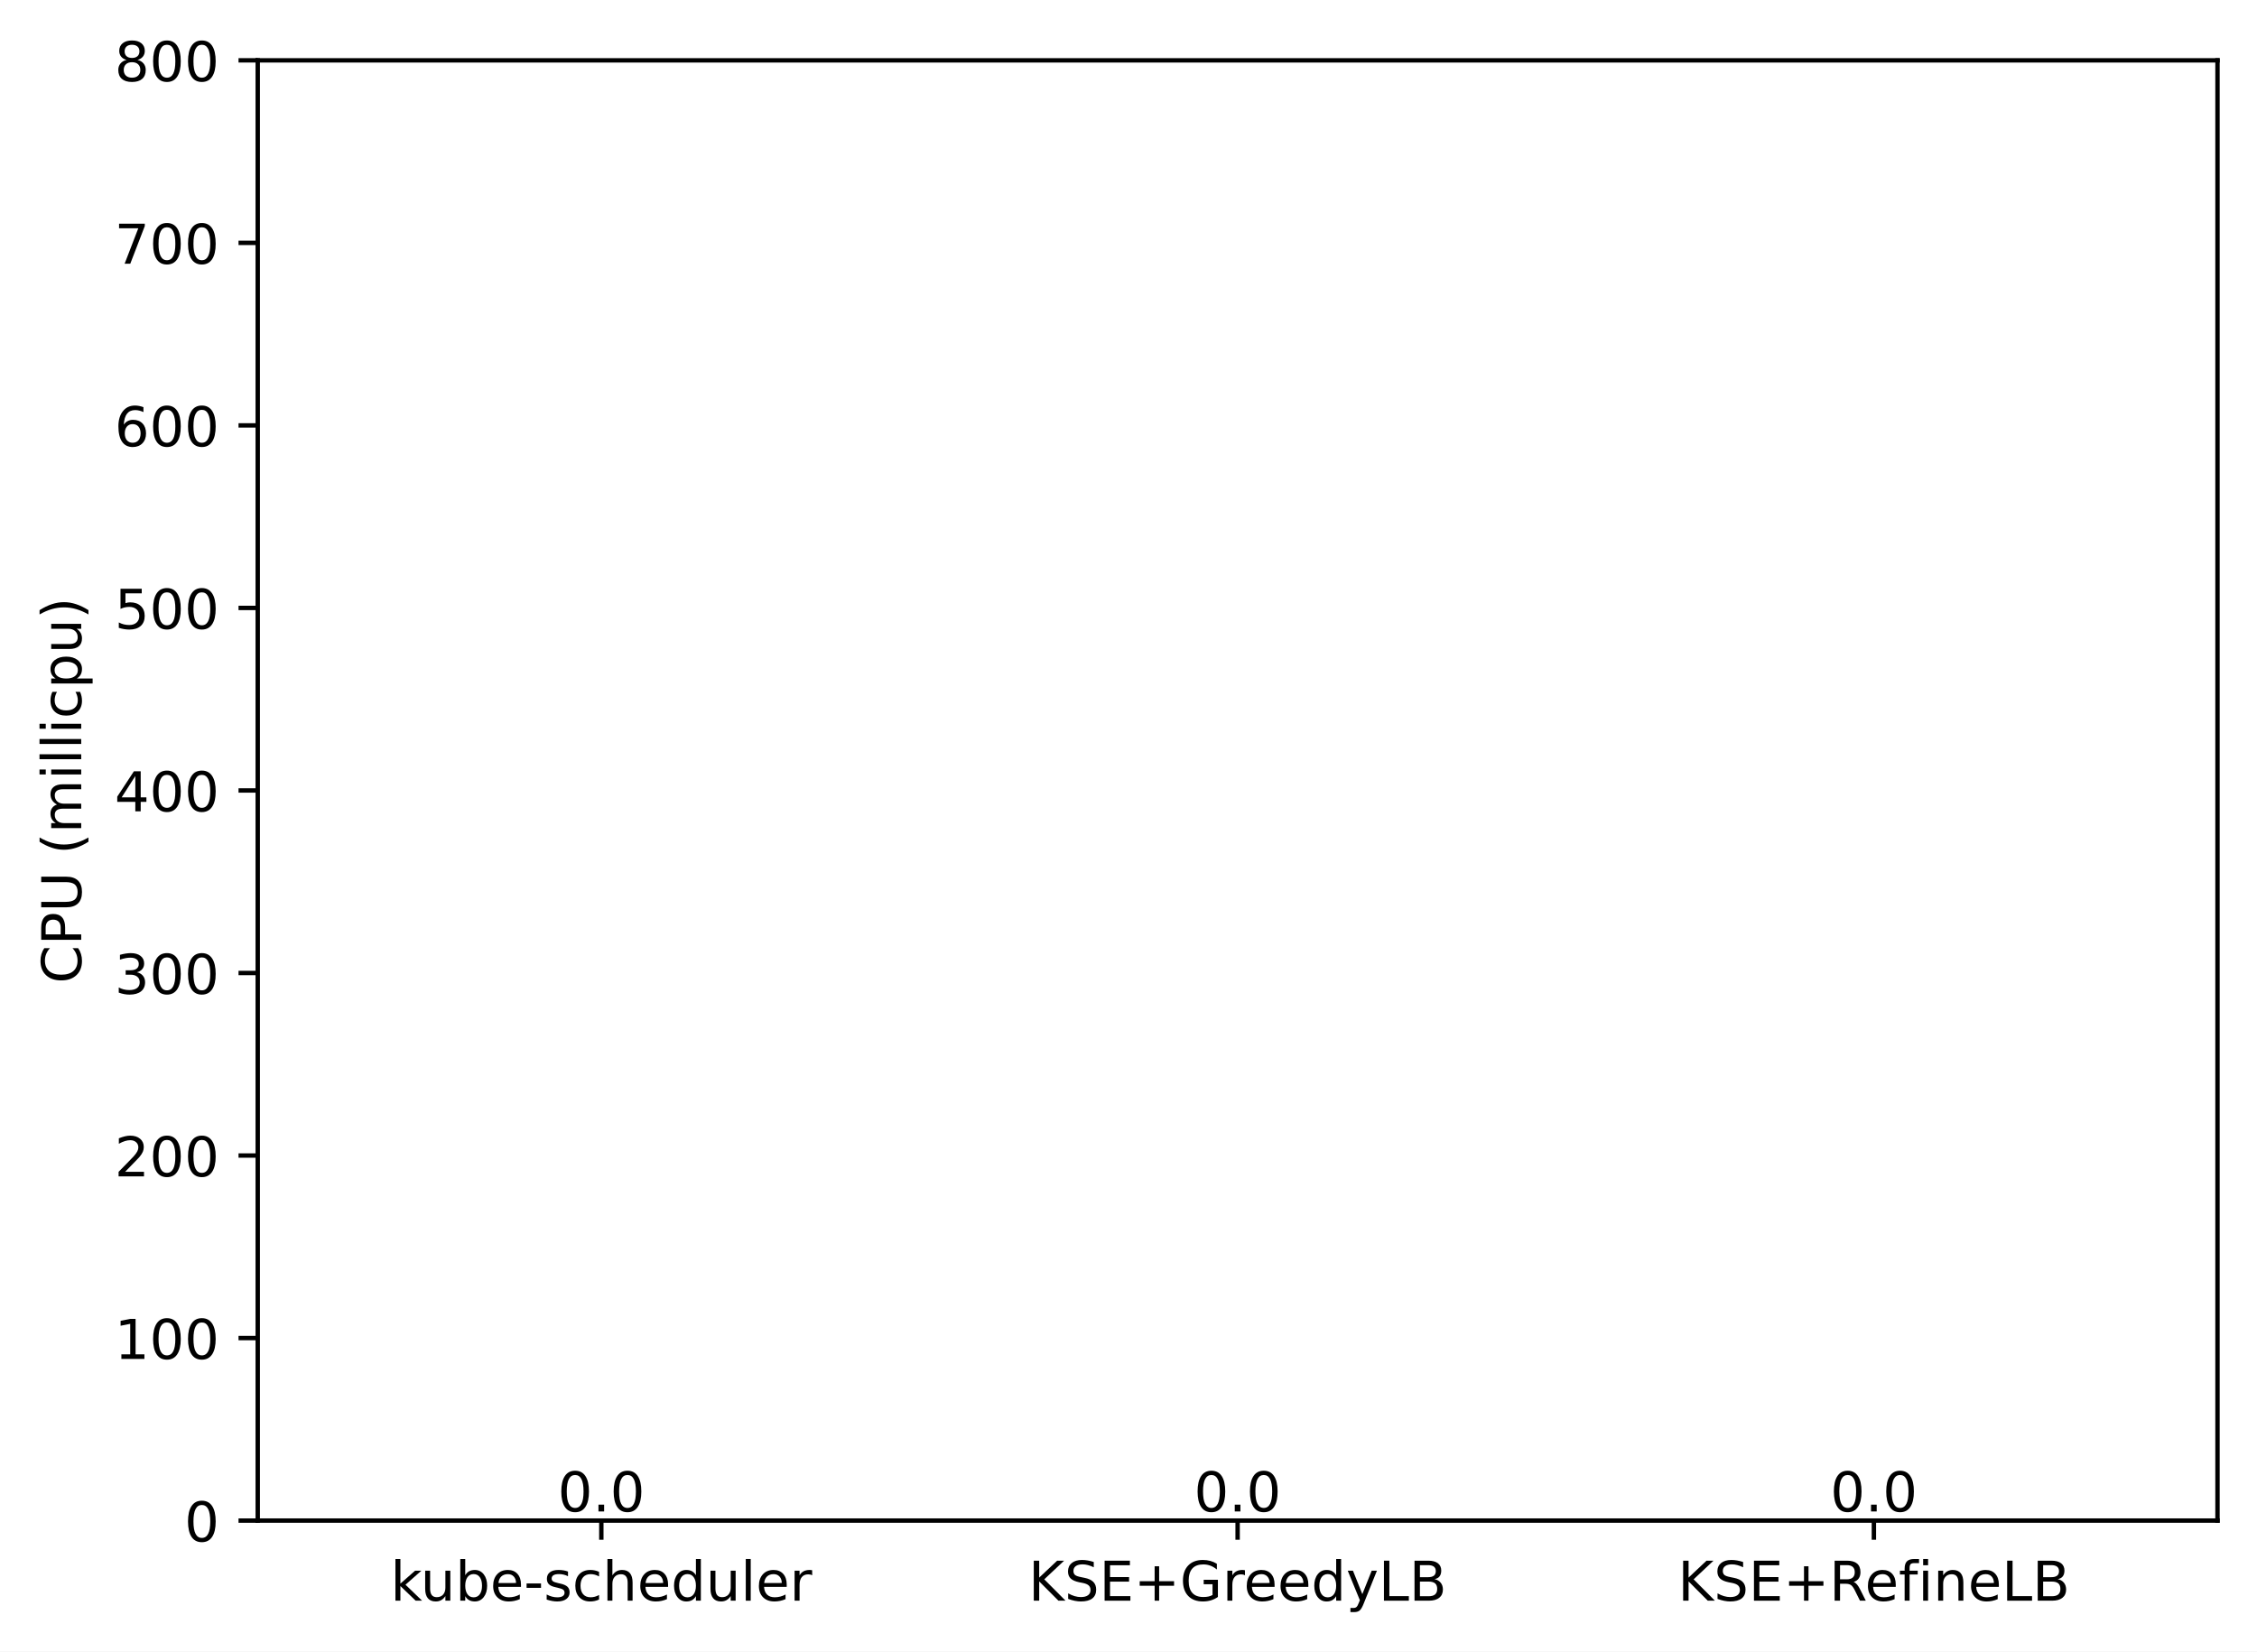
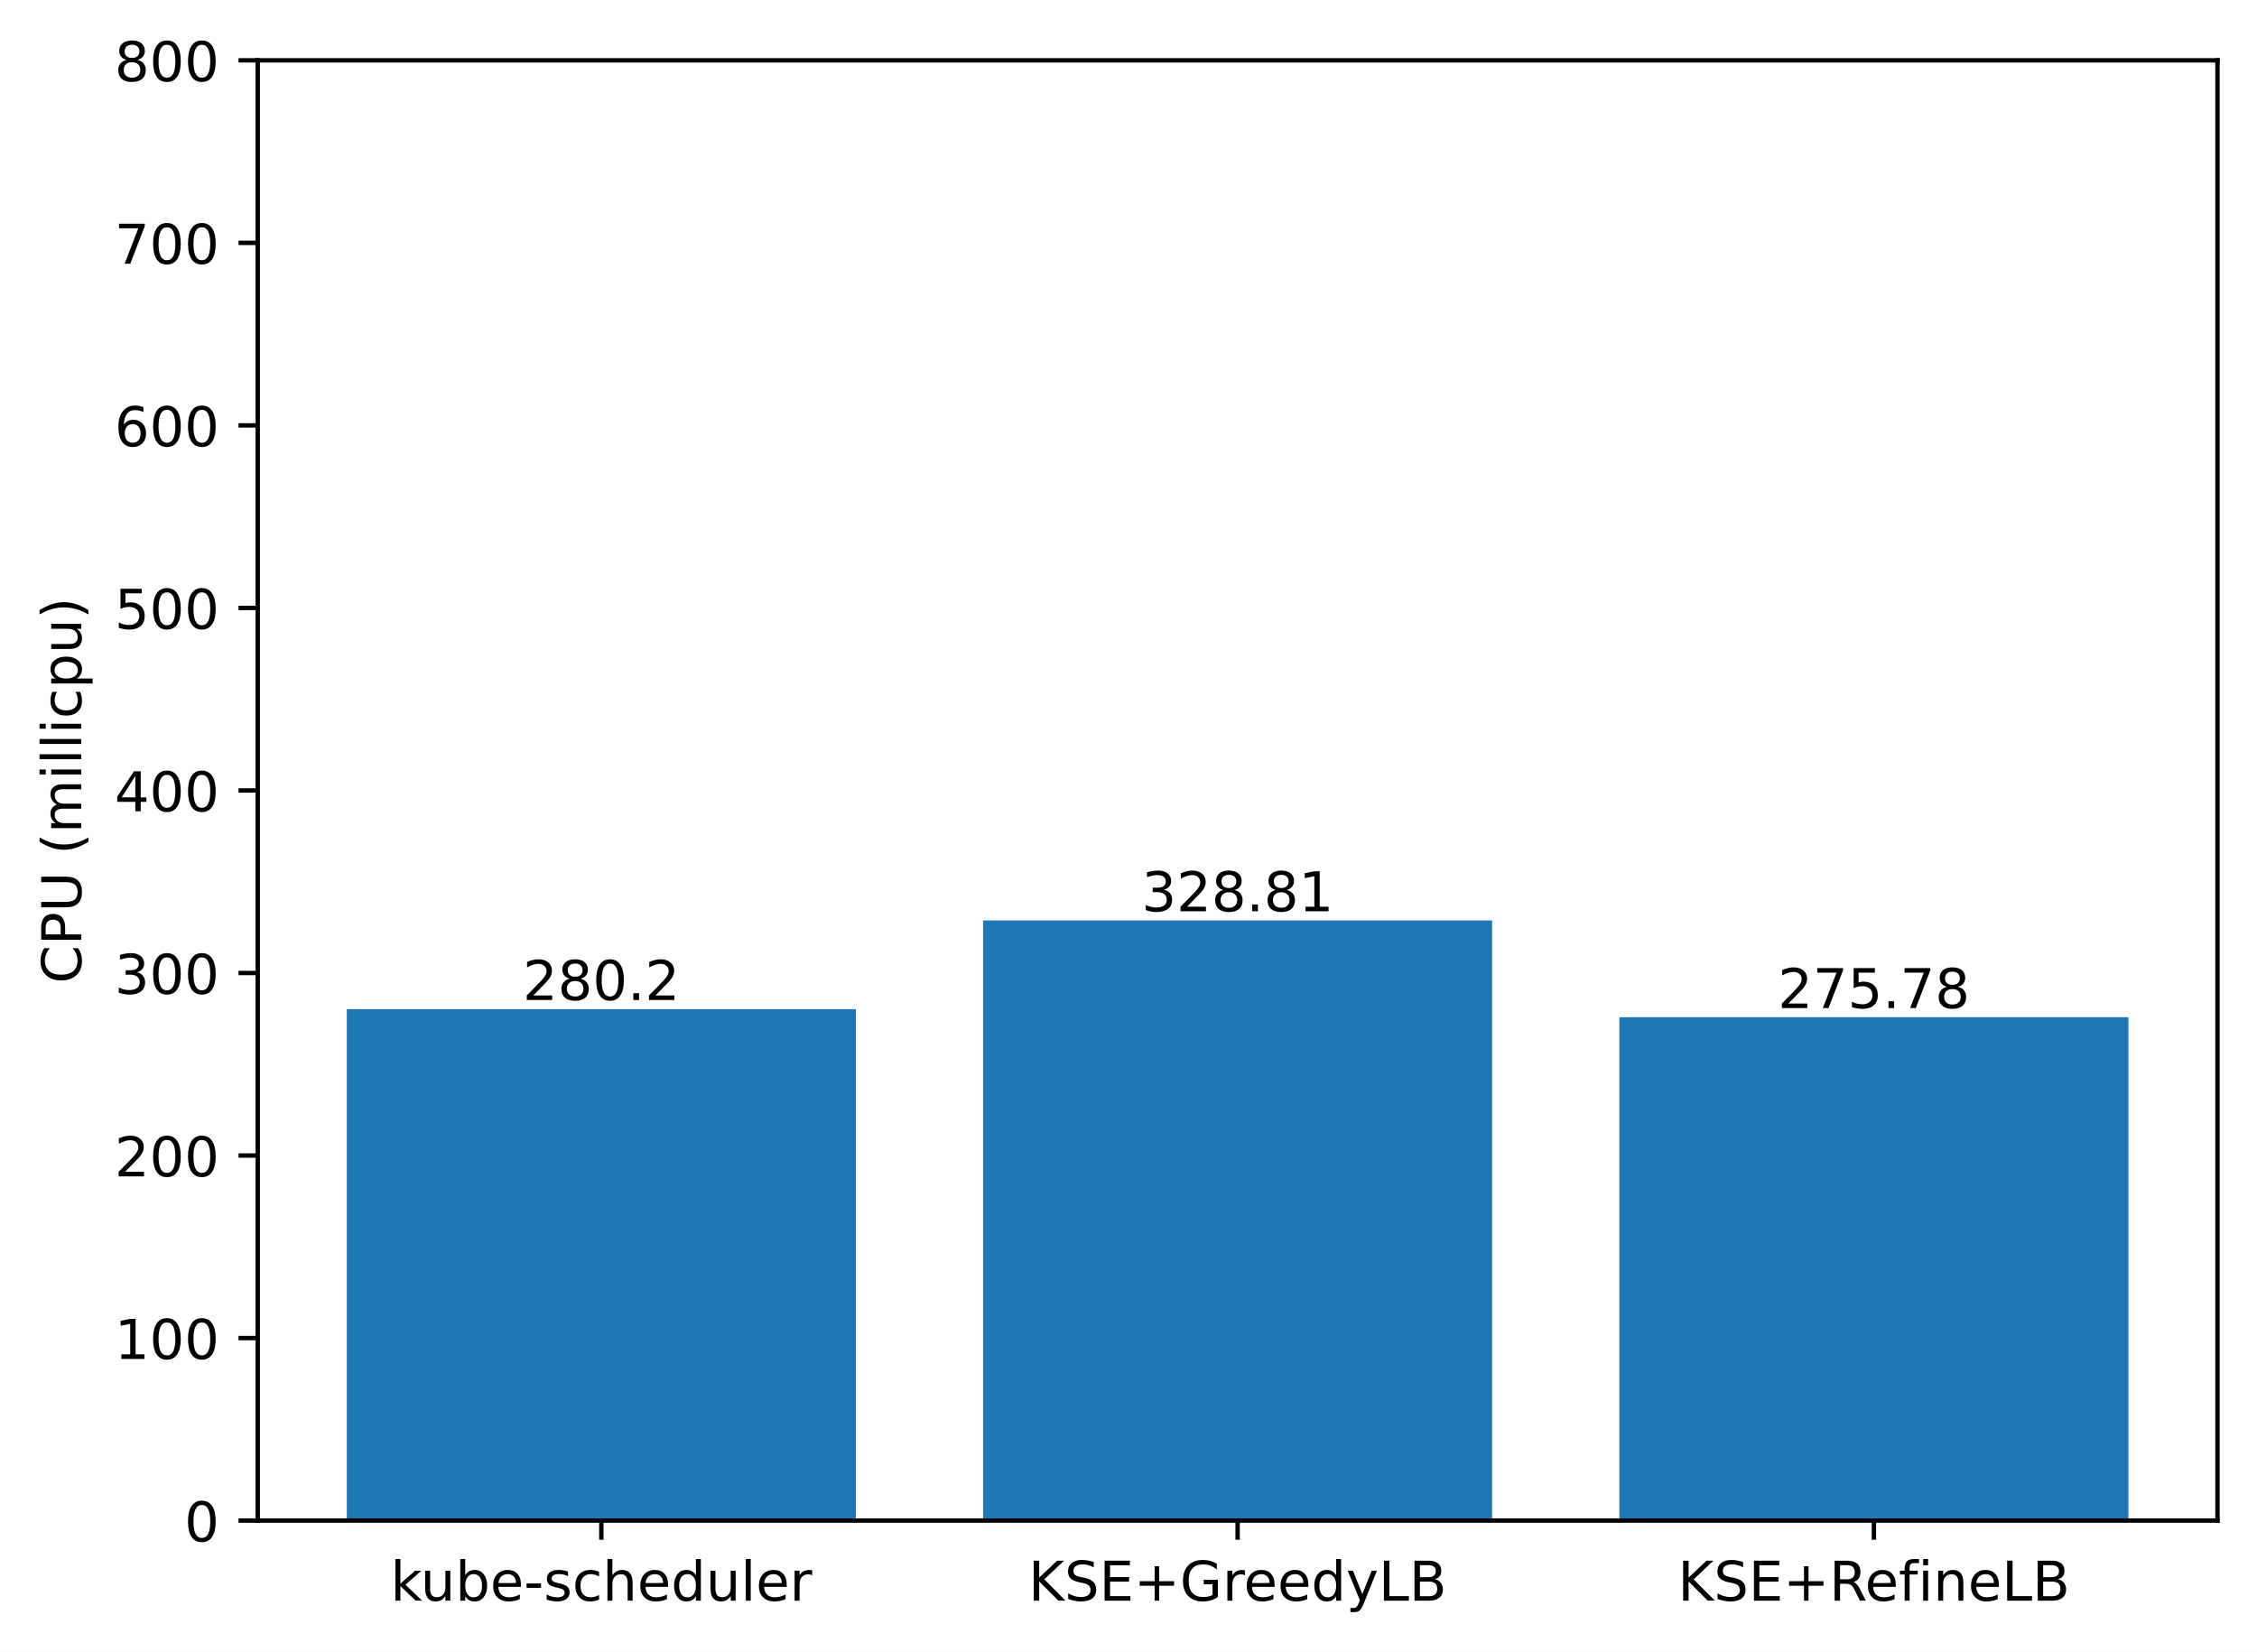
<svg xmlns="http://www.w3.org/2000/svg" xmlns:xlink="http://www.w3.org/1999/xlink" width="411.286pt" height="300.989pt" viewBox="0 0 411.286 300.989" version="1.1">
  <defs>
    <style type="text/css">*{stroke-linejoin: round; stroke-linecap: butt}</style>
  </defs>
  <g id="figure_1">
    <g id="patch_1">
      <path d="M 0 300.989  L 411.286 300.989  L 411.286 0  L 0 0  z " style="fill: #ffffff" />
    </g>
    <g id="axes_1">
      <g id="patch_2">
        <path d="M 46.966 277.111  L 404.086 277.111  L 404.086 10.999  L 46.966 10.999  z " style="fill: #ffffff" />
      </g>
      <g id="patch_3">
-         <path d="M 63.198 277.111  L 155.957 277.111  L 155.957 277.111  L 63.198 277.111  z " clip-path="url(#p088d701153)" style="fill: #1f77b4" />
+         <path d="M 63.198 277.111  L 155.957 277.111  L 155.957 183.905  L 63.198 183.905  z " clip-path="url(#p98eb43d425)" style="fill: #1f77b4" />
      </g>
      <g id="patch_4">
-         <path d="M 179.146 277.111  L 271.905 277.111  L 271.905 277.111  L 179.146 277.111  z " clip-path="url(#p088d701153)" style="fill: #1f77b4" />
+         <path d="M 179.146 277.111  L 271.905 277.111  L 271.905 167.736  L 179.146 167.736  z " clip-path="url(#p98eb43d425)" style="fill: #1f77b4" />
      </g>
      <g id="patch_5">
-         <path d="M 295.094 277.111  L 387.853 277.111  L 387.853 277.111  L 295.094 277.111  z " clip-path="url(#p088d701153)" style="fill: #1f77b4" />
+         <path d="M 295.094 277.111  L 387.853 277.111  L 387.853 185.376  L 295.094 185.376  z " clip-path="url(#p98eb43d425)" style="fill: #1f77b4" />
      </g>
      <g id="matplotlib.axis_1">
        <g id="xtick_1">
          <g id="line2d_1">
            <defs>
-               <path id="mf6cdbbaa22" d="M 0 0  L 0 3.5  " style="stroke: #000000; stroke-width: 0.8" />
+               <path id="m9f8fe83170" d="M 0 0  L 0 3.5  " style="stroke: #000000; stroke-width: 0.8" />
            </defs>
            <g>
-               <use xlink:href="#mf6cdbbaa22" x="109.578" y="277.111" style="stroke: #000000; stroke-width: 0.8" />
+               <use xlink:href="#m9f8fe83170" x="109.578" y="277.111" style="stroke: #000000; stroke-width: 0.8" />
            </g>
          </g>
          <g id="text_1">
            <g transform="translate(71.15179 291.7097)scale(0.1 -0.1)">
              <defs>
                <path id="DejaVuSans-6b" d="M 581 4863  L 1159 4863  L 1159 1991  L 2875 3500  L 3609 3500  L 1753 1863  L 3688 0  L 2938 0  L 1159 1709  L 1159 0  L 581 0  L 581 4863  z " transform="scale(0.015625)" />
                <path id="DejaVuSans-75" d="M 544 1381  L 544 3500  L 1119 3500  L 1119 1403  Q 1119 906 1312 657  Q 1506 409 1894 409  Q 2359 409 2629 706  Q 2900 1003 2900 1516  L 2900 3500  L 3475 3500  L 3475 0  L 2900 0  L 2900 538  Q 2691 219 2414 64  Q 2138 -91 1772 -91  Q 1169 -91 856 284  Q 544 659 544 1381  z M 1991 3584  L 1991 3584  z " transform="scale(0.015625)" />
                <path id="DejaVuSans-62" d="M 3116 1747  Q 3116 2381 2855 2742  Q 2594 3103 2138 3103  Q 1681 3103 1420 2742  Q 1159 2381 1159 1747  Q 1159 1113 1420 752  Q 1681 391 2138 391  Q 2594 391 2855 752  Q 3116 1113 3116 1747  z M 1159 2969  Q 1341 3281 1617 3432  Q 1894 3584 2278 3584  Q 2916 3584 3314 3078  Q 3713 2572 3713 1747  Q 3713 922 3314 415  Q 2916 -91 2278 -91  Q 1894 -91 1617 61  Q 1341 213 1159 525  L 1159 0  L 581 0  L 581 4863  L 1159 4863  L 1159 2969  z " transform="scale(0.015625)" />
                <path id="DejaVuSans-65" d="M 3597 1894  L 3597 1613  L 953 1613  Q 991 1019 1311 708  Q 1631 397 2203 397  Q 2534 397 2845 478  Q 3156 559 3463 722  L 3463 178  Q 3153 47 2828 -22  Q 2503 -91 2169 -91  Q 1331 -91 842 396  Q 353 884 353 1716  Q 353 2575 817 3079  Q 1281 3584 2069 3584  Q 2775 3584 3186 3129  Q 3597 2675 3597 1894  z M 3022 2063  Q 3016 2534 2758 2815  Q 2500 3097 2075 3097  Q 1594 3097 1305 2825  Q 1016 2553 972 2059  L 3022 2063  z " transform="scale(0.015625)" />
                <path id="DejaVuSans-2d" d="M 313 2009  L 1997 2009  L 1997 1497  L 313 1497  L 313 2009  z " transform="scale(0.015625)" />
                <path id="DejaVuSans-73" d="M 2834 3397  L 2834 2853  Q 2591 2978 2328 3040  Q 2066 3103 1784 3103  Q 1356 3103 1142 2972  Q 928 2841 928 2578  Q 928 2378 1081 2264  Q 1234 2150 1697 2047  L 1894 2003  Q 2506 1872 2764 1633  Q 3022 1394 3022 966  Q 3022 478 2636 193  Q 2250 -91 1575 -91  Q 1294 -91 989 -36  Q 684 19 347 128  L 347 722  Q 666 556 975 473  Q 1284 391 1588 391  Q 1994 391 2212 530  Q 2431 669 2431 922  Q 2431 1156 2273 1281  Q 2116 1406 1581 1522  L 1381 1569  Q 847 1681 609 1914  Q 372 2147 372 2553  Q 372 3047 722 3315  Q 1072 3584 1716 3584  Q 2034 3584 2315 3537  Q 2597 3491 2834 3397  z " transform="scale(0.015625)" />
                <path id="DejaVuSans-63" d="M 3122 3366  L 3122 2828  Q 2878 2963 2633 3030  Q 2388 3097 2138 3097  Q 1578 3097 1268 2742  Q 959 2388 959 1747  Q 959 1106 1268 751  Q 1578 397 2138 397  Q 2388 397 2633 464  Q 2878 531 3122 666  L 3122 134  Q 2881 22 2623 -34  Q 2366 -91 2075 -91  Q 1284 -91 818 406  Q 353 903 353 1747  Q 353 2603 823 3093  Q 1294 3584 2113 3584  Q 2378 3584 2631 3529  Q 2884 3475 3122 3366  z " transform="scale(0.015625)" />
                <path id="DejaVuSans-68" d="M 3513 2113  L 3513 0  L 2938 0  L 2938 2094  Q 2938 2591 2744 2837  Q 2550 3084 2163 3084  Q 1697 3084 1428 2787  Q 1159 2491 1159 1978  L 1159 0  L 581 0  L 581 4863  L 1159 4863  L 1159 2956  Q 1366 3272 1645 3428  Q 1925 3584 2291 3584  Q 2894 3584 3203 3211  Q 3513 2838 3513 2113  z " transform="scale(0.015625)" />
                <path id="DejaVuSans-64" d="M 2906 2969  L 2906 4863  L 3481 4863  L 3481 0  L 2906 0  L 2906 525  Q 2725 213 2448 61  Q 2172 -91 1784 -91  Q 1150 -91 751 415  Q 353 922 353 1747  Q 353 2572 751 3078  Q 1150 3584 1784 3584  Q 2172 3584 2448 3432  Q 2725 3281 2906 2969  z M 947 1747  Q 947 1113 1208 752  Q 1469 391 1925 391  Q 2381 391 2643 752  Q 2906 1113 2906 1747  Q 2906 2381 2643 2742  Q 2381 3103 1925 3103  Q 1469 3103 1208 2742  Q 947 2381 947 1747  z " transform="scale(0.015625)" />
                <path id="DejaVuSans-6c" d="M 603 4863  L 1178 4863  L 1178 0  L 603 0  L 603 4863  z " transform="scale(0.015625)" />
                <path id="DejaVuSans-72" d="M 2631 2963  Q 2534 3019 2420 3045  Q 2306 3072 2169 3072  Q 1681 3072 1420 2755  Q 1159 2438 1159 1844  L 1159 0  L 581 0  L 581 3500  L 1159 3500  L 1159 2956  Q 1341 3275 1631 3429  Q 1922 3584 2338 3584  Q 2397 3584 2469 3576  Q 2541 3569 2628 3553  L 2631 2963  z " transform="scale(0.015625)" />
              </defs>
              <use xlink:href="#DejaVuSans-6b" />
              <use xlink:href="#DejaVuSans-75" x="54.785" />
              <use xlink:href="#DejaVuSans-62" x="118.164" />
              <use xlink:href="#DejaVuSans-65" x="181.641" />
              <use xlink:href="#DejaVuSans-2d" x="243.164" />
              <use xlink:href="#DejaVuSans-73" x="279.248" />
              <use xlink:href="#DejaVuSans-63" x="331.348" />
              <use xlink:href="#DejaVuSans-68" x="386.328" />
              <use xlink:href="#DejaVuSans-65" x="449.707" />
              <use xlink:href="#DejaVuSans-64" x="511.23" />
              <use xlink:href="#DejaVuSans-75" x="574.707" />
              <use xlink:href="#DejaVuSans-6c" x="638.086" />
              <use xlink:href="#DejaVuSans-65" x="665.869" />
              <use xlink:href="#DejaVuSans-72" x="727.393" />
            </g>
          </g>
        </g>
        <g id="xtick_2">
          <g id="line2d_2">
            <g>
-               <use xlink:href="#mf6cdbbaa22" x="225.526" y="277.111" style="stroke: #000000; stroke-width: 0.8" />
+               <use xlink:href="#m9f8fe83170" x="225.526" y="277.111" style="stroke: #000000; stroke-width: 0.8" />
            </g>
          </g>
          <g id="text_2">
            <g transform="translate(187.403 291.7097)scale(0.1 -0.1)">
              <defs>
                <path id="DejaVuSans-4b" d="M 628 4666  L 1259 4666  L 1259 2694  L 3353 4666  L 4166 4666  L 1850 2491  L 4331 0  L 3500 0  L 1259 2247  L 1259 0  L 628 0  L 628 4666  z " transform="scale(0.015625)" />
                <path id="DejaVuSans-53" d="M 3425 4513  L 3425 3897  Q 3066 4069 2747 4153  Q 2428 4238 2131 4238  Q 1616 4238 1336 4038  Q 1056 3838 1056 3469  Q 1056 3159 1242 3001  Q 1428 2844 1947 2747  L 2328 2669  Q 3034 2534 3370 2195  Q 3706 1856 3706 1288  Q 3706 609 3251 259  Q 2797 -91 1919 -91  Q 1588 -91 1214 -16  Q 841 59 441 206  L 441 856  Q 825 641 1194 531  Q 1563 422 1919 422  Q 2459 422 2753 634  Q 3047 847 3047 1241  Q 3047 1584 2836 1778  Q 2625 1972 2144 2069  L 1759 2144  Q 1053 2284 737 2584  Q 422 2884 422 3419  Q 422 4038 858 4394  Q 1294 4750 2059 4750  Q 2388 4750 2728 4690  Q 3069 4631 3425 4513  z " transform="scale(0.015625)" />
                <path id="DejaVuSans-45" d="M 628 4666  L 3578 4666  L 3578 4134  L 1259 4134  L 1259 2753  L 3481 2753  L 3481 2222  L 1259 2222  L 1259 531  L 3634 531  L 3634 0  L 628 0  L 628 4666  z " transform="scale(0.015625)" />
                <path id="DejaVuSans-2b" d="M 2944 4013  L 2944 2272  L 4684 2272  L 4684 1741  L 2944 1741  L 2944 0  L 2419 0  L 2419 1741  L 678 1741  L 678 2272  L 2419 2272  L 2419 4013  L 2944 4013  z " transform="scale(0.015625)" />
                <path id="DejaVuSans-47" d="M 3809 666  L 3809 1919  L 2778 1919  L 2778 2438  L 4434 2438  L 4434 434  Q 4069 175 3628 42  Q 3188 -91 2688 -91  Q 1594 -91 976 548  Q 359 1188 359 2328  Q 359 3472 976 4111  Q 1594 4750 2688 4750  Q 3144 4750 3555 4637  Q 3966 4525 4313 4306  L 4313 3634  Q 3963 3931 3569 4081  Q 3175 4231 2741 4231  Q 1884 4231 1454 3753  Q 1025 3275 1025 2328  Q 1025 1384 1454 906  Q 1884 428 2741 428  Q 3075 428 3337 486  Q 3600 544 3809 666  z " transform="scale(0.015625)" />
                <path id="DejaVuSans-79" d="M 2059 -325  Q 1816 -950 1584 -1140  Q 1353 -1331 966 -1331  L 506 -1331  L 506 -850  L 844 -850  Q 1081 -850 1212 -737  Q 1344 -625 1503 -206  L 1606 56  L 191 3500  L 800 3500  L 1894 763  L 2988 3500  L 3597 3500  L 2059 -325  z " transform="scale(0.015625)" />
                <path id="DejaVuSans-4c" d="M 628 4666  L 1259 4666  L 1259 531  L 3531 531  L 3531 0  L 628 0  L 628 4666  z " transform="scale(0.015625)" />
                <path id="DejaVuSans-42" d="M 1259 2228  L 1259 519  L 2272 519  Q 2781 519 3026 730  Q 3272 941 3272 1375  Q 3272 1813 3026 2020  Q 2781 2228 2272 2228  L 1259 2228  z M 1259 4147  L 1259 2741  L 2194 2741  Q 2656 2741 2882 2914  Q 3109 3088 3109 3444  Q 3109 3797 2882 3972  Q 2656 4147 2194 4147  L 1259 4147  z M 628 4666  L 2241 4666  Q 2963 4666 3353 4366  Q 3744 4066 3744 3513  Q 3744 3084 3544 2831  Q 3344 2578 2956 2516  Q 3422 2416 3680 2098  Q 3938 1781 3938 1306  Q 3938 681 3513 340  Q 3088 0 2303 0  L 628 0  L 628 4666  z " transform="scale(0.015625)" />
              </defs>
              <use xlink:href="#DejaVuSans-4b" />
              <use xlink:href="#DejaVuSans-53" x="65.576" />
              <use xlink:href="#DejaVuSans-45" x="129.053" />
              <use xlink:href="#DejaVuSans-2b" x="192.236" />
              <use xlink:href="#DejaVuSans-47" x="276.025" />
              <use xlink:href="#DejaVuSans-72" x="353.516" />
              <use xlink:href="#DejaVuSans-65" x="392.379" />
              <use xlink:href="#DejaVuSans-65" x="453.902" />
              <use xlink:href="#DejaVuSans-64" x="515.426" />
              <use xlink:href="#DejaVuSans-79" x="578.902" />
              <use xlink:href="#DejaVuSans-4c" x="638.082" />
              <use xlink:href="#DejaVuSans-42" x="693.795" />
            </g>
          </g>
        </g>
        <g id="xtick_3">
          <g id="line2d_3">
            <g>
-               <use xlink:href="#mf6cdbbaa22" x="341.474" y="277.111" style="stroke: #000000; stroke-width: 0.8" />
+               <use xlink:href="#m9f8fe83170" x="341.474" y="277.111" style="stroke: #000000; stroke-width: 0.8" />
            </g>
          </g>
          <g id="text_3">
            <g transform="translate(305.7346 291.7097)scale(0.1 -0.1)">
              <defs>
                <path id="DejaVuSans-52" d="M 2841 2188  Q 3044 2119 3236 1894  Q 3428 1669 3622 1275  L 4263 0  L 3584 0  L 2988 1197  Q 2756 1666 2539 1819  Q 2322 1972 1947 1972  L 1259 1972  L 1259 0  L 628 0  L 628 4666  L 2053 4666  Q 2853 4666 3247 4331  Q 3641 3997 3641 3322  Q 3641 2881 3436 2590  Q 3231 2300 2841 2188  z M 1259 4147  L 1259 2491  L 2053 2491  Q 2509 2491 2742 2702  Q 2975 2913 2975 3322  Q 2975 3731 2742 3939  Q 2509 4147 2053 4147  L 1259 4147  z " transform="scale(0.015625)" />
                <path id="DejaVuSans-66" d="M 2375 4863  L 2375 4384  L 1825 4384  Q 1516 4384 1395 4259  Q 1275 4134 1275 3809  L 1275 3500  L 2222 3500  L 2222 3053  L 1275 3053  L 1275 0  L 697 0  L 697 3053  L 147 3053  L 147 3500  L 697 3500  L 697 3744  Q 697 4328 969 4595  Q 1241 4863 1831 4863  L 2375 4863  z " transform="scale(0.015625)" />
                <path id="DejaVuSans-69" d="M 603 3500  L 1178 3500  L 1178 0  L 603 0  L 603 3500  z M 603 4863  L 1178 4863  L 1178 4134  L 603 4134  L 603 4863  z " transform="scale(0.015625)" />
                <path id="DejaVuSans-6e" d="M 3513 2113  L 3513 0  L 2938 0  L 2938 2094  Q 2938 2591 2744 2837  Q 2550 3084 2163 3084  Q 1697 3084 1428 2787  Q 1159 2491 1159 1978  L 1159 0  L 581 0  L 581 3500  L 1159 3500  L 1159 2956  Q 1366 3272 1645 3428  Q 1925 3584 2291 3584  Q 2894 3584 3203 3211  Q 3513 2838 3513 2113  z " transform="scale(0.015625)" />
              </defs>
              <use xlink:href="#DejaVuSans-4b" />
              <use xlink:href="#DejaVuSans-53" x="65.576" />
              <use xlink:href="#DejaVuSans-45" x="129.053" />
              <use xlink:href="#DejaVuSans-2b" x="192.236" />
              <use xlink:href="#DejaVuSans-52" x="276.025" />
              <use xlink:href="#DejaVuSans-65" x="341.008" />
              <use xlink:href="#DejaVuSans-66" x="402.531" />
              <use xlink:href="#DejaVuSans-69" x="437.736" />
              <use xlink:href="#DejaVuSans-6e" x="465.52" />
              <use xlink:href="#DejaVuSans-65" x="528.898" />
              <use xlink:href="#DejaVuSans-4c" x="590.422" />
              <use xlink:href="#DejaVuSans-42" x="646.135" />
            </g>
          </g>
        </g>
      </g>
      <g id="matplotlib.axis_2">
        <g id="ytick_1">
          <g id="line2d_4">
            <defs>
-               <path id="ma4df59d4a8" d="M 0 0  L -3.5 0  " style="stroke: #000000; stroke-width: 0.8" />
+               <path id="m22746f48be" d="M 0 0  L -3.5 0  " style="stroke: #000000; stroke-width: 0.8" />
            </defs>
            <g>
-               <use xlink:href="#ma4df59d4a8" x="46.966" y="277.111" style="stroke: #000000; stroke-width: 0.8" />
+               <use xlink:href="#m22746f48be" x="46.966" y="277.111" style="stroke: #000000; stroke-width: 0.8" />
            </g>
          </g>
          <g id="text_4">
            <g transform="translate(33.60312 280.9104)scale(0.1 -0.1)">
              <defs>
                <path id="DejaVuSans-30" d="M 2034 4250  Q 1547 4250 1301 3770  Q 1056 3291 1056 2328  Q 1056 1369 1301 889  Q 1547 409 2034 409  Q 2525 409 2770 889  Q 3016 1369 3016 2328  Q 3016 3291 2770 3770  Q 2525 4250 2034 4250  z M 2034 4750  Q 2819 4750 3233 4129  Q 3647 3509 3647 2328  Q 3647 1150 3233 529  Q 2819 -91 2034 -91  Q 1250 -91 836 529  Q 422 1150 422 2328  Q 422 3509 836 4129  Q 1250 4750 2034 4750  z " transform="scale(0.015625)" />
              </defs>
              <use xlink:href="#DejaVuSans-30" />
            </g>
          </g>
        </g>
        <g id="ytick_2">
          <g id="line2d_5">
            <g>
-               <use xlink:href="#ma4df59d4a8" x="46.966" y="243.847" style="stroke: #000000; stroke-width: 0.8" />
+               <use xlink:href="#m22746f48be" x="46.966" y="243.847" style="stroke: #000000; stroke-width: 0.8" />
            </g>
          </g>
          <g id="text_5">
            <g transform="translate(20.87813 247.6464)scale(0.1 -0.1)">
              <defs>
                <path id="DejaVuSans-31" d="M 794 531  L 1825 531  L 1825 4091  L 703 3866  L 703 4441  L 1819 4666  L 2450 4666  L 2450 531  L 3481 531  L 3481 0  L 794 0  L 794 531  z " transform="scale(0.015625)" />
              </defs>
              <use xlink:href="#DejaVuSans-31" />
              <use xlink:href="#DejaVuSans-30" x="63.623" />
              <use xlink:href="#DejaVuSans-30" x="127.246" />
            </g>
          </g>
        </g>
        <g id="ytick_3">
          <g id="line2d_6">
            <g>
-               <use xlink:href="#ma4df59d4a8" x="46.966" y="210.583" style="stroke: #000000; stroke-width: 0.8" />
+               <use xlink:href="#m22746f48be" x="46.966" y="210.583" style="stroke: #000000; stroke-width: 0.8" />
            </g>
          </g>
          <g id="text_6">
            <g transform="translate(20.87813 214.3824)scale(0.1 -0.1)">
              <defs>
                <path id="DejaVuSans-32" d="M 1228 531  L 3431 531  L 3431 0  L 469 0  L 469 531  Q 828 903 1448 1529  Q 2069 2156 2228 2338  Q 2531 2678 2651 2914  Q 2772 3150 2772 3378  Q 2772 3750 2511 3984  Q 2250 4219 1831 4219  Q 1534 4219 1204 4116  Q 875 4013 500 3803  L 500 4441  Q 881 4594 1212 4672  Q 1544 4750 1819 4750  Q 2544 4750 2975 4387  Q 3406 4025 3406 3419  Q 3406 3131 3298 2873  Q 3191 2616 2906 2266  Q 2828 2175 2409 1742  Q 1991 1309 1228 531  z " transform="scale(0.015625)" />
              </defs>
              <use xlink:href="#DejaVuSans-32" />
              <use xlink:href="#DejaVuSans-30" x="63.623" />
              <use xlink:href="#DejaVuSans-30" x="127.246" />
            </g>
          </g>
        </g>
        <g id="ytick_4">
          <g id="line2d_7">
            <g>
-               <use xlink:href="#ma4df59d4a8" x="46.966" y="177.319" style="stroke: #000000; stroke-width: 0.8" />
+               <use xlink:href="#m22746f48be" x="46.966" y="177.319" style="stroke: #000000; stroke-width: 0.8" />
            </g>
          </g>
          <g id="text_7">
            <g transform="translate(20.87813 181.1184)scale(0.1 -0.1)">
              <defs>
                <path id="DejaVuSans-33" d="M 2597 2516  Q 3050 2419 3304 2112  Q 3559 1806 3559 1356  Q 3559 666 3084 287  Q 2609 -91 1734 -91  Q 1441 -91 1130 -33  Q 819 25 488 141  L 488 750  Q 750 597 1062 519  Q 1375 441 1716 441  Q 2309 441 2620 675  Q 2931 909 2931 1356  Q 2931 1769 2642 2001  Q 2353 2234 1838 2234  L 1294 2234  L 1294 2753  L 1863 2753  Q 2328 2753 2575 2939  Q 2822 3125 2822 3475  Q 2822 3834 2567 4026  Q 2313 4219 1838 4219  Q 1578 4219 1281 4162  Q 984 4106 628 3988  L 628 4550  Q 988 4650 1302 4700  Q 1616 4750 1894 4750  Q 2613 4750 3031 4423  Q 3450 4097 3450 3541  Q 3450 3153 3228 2886  Q 3006 2619 2597 2516  z " transform="scale(0.015625)" />
              </defs>
              <use xlink:href="#DejaVuSans-33" />
              <use xlink:href="#DejaVuSans-30" x="63.623" />
              <use xlink:href="#DejaVuSans-30" x="127.246" />
            </g>
          </g>
        </g>
        <g id="ytick_5">
          <g id="line2d_8">
            <g>
-               <use xlink:href="#ma4df59d4a8" x="46.966" y="144.055" style="stroke: #000000; stroke-width: 0.8" />
+               <use xlink:href="#m22746f48be" x="46.966" y="144.055" style="stroke: #000000; stroke-width: 0.8" />
            </g>
          </g>
          <g id="text_8">
            <g transform="translate(20.87813 147.8544)scale(0.1 -0.1)">
              <defs>
                <path id="DejaVuSans-34" d="M 2419 4116  L 825 1625  L 2419 1625  L 2419 4116  z M 2253 4666  L 3047 4666  L 3047 1625  L 3713 1625  L 3713 1100  L 3047 1100  L 3047 0  L 2419 0  L 2419 1100  L 313 1100  L 313 1709  L 2253 4666  z " transform="scale(0.015625)" />
              </defs>
              <use xlink:href="#DejaVuSans-34" />
              <use xlink:href="#DejaVuSans-30" x="63.623" />
              <use xlink:href="#DejaVuSans-30" x="127.246" />
            </g>
          </g>
        </g>
        <g id="ytick_6">
          <g id="line2d_9">
            <g>
-               <use xlink:href="#ma4df59d4a8" x="46.966" y="110.791" style="stroke: #000000; stroke-width: 0.8" />
+               <use xlink:href="#m22746f48be" x="46.966" y="110.791" style="stroke: #000000; stroke-width: 0.8" />
            </g>
          </g>
          <g id="text_9">
            <g transform="translate(20.87813 114.5904)scale(0.1 -0.1)">
              <defs>
                <path id="DejaVuSans-35" d="M 691 4666  L 3169 4666  L 3169 4134  L 1269 4134  L 1269 2991  Q 1406 3038 1543 3061  Q 1681 3084 1819 3084  Q 2600 3084 3056 2656  Q 3513 2228 3513 1497  Q 3513 744 3044 326  Q 2575 -91 1722 -91  Q 1428 -91 1123 -41  Q 819 9 494 109  L 494 744  Q 775 591 1075 516  Q 1375 441 1709 441  Q 2250 441 2565 725  Q 2881 1009 2881 1497  Q 2881 1984 2565 2268  Q 2250 2553 1709 2553  Q 1456 2553 1204 2497  Q 953 2441 691 2322  L 691 4666  z " transform="scale(0.015625)" />
              </defs>
              <use xlink:href="#DejaVuSans-35" />
              <use xlink:href="#DejaVuSans-30" x="63.623" />
              <use xlink:href="#DejaVuSans-30" x="127.246" />
            </g>
          </g>
        </g>
        <g id="ytick_7">
          <g id="line2d_10">
            <g>
-               <use xlink:href="#ma4df59d4a8" x="46.966" y="77.527" style="stroke: #000000; stroke-width: 0.8" />
+               <use xlink:href="#m22746f48be" x="46.966" y="77.527" style="stroke: #000000; stroke-width: 0.8" />
            </g>
          </g>
          <g id="text_10">
            <g transform="translate(20.87813 81.32644)scale(0.1 -0.1)">
              <defs>
                <path id="DejaVuSans-36" d="M 2113 2584  Q 1688 2584 1439 2293  Q 1191 2003 1191 1497  Q 1191 994 1439 701  Q 1688 409 2113 409  Q 2538 409 2786 701  Q 3034 994 3034 1497  Q 3034 2003 2786 2293  Q 2538 2584 2113 2584  z M 3366 4563  L 3366 3988  Q 3128 4100 2886 4159  Q 2644 4219 2406 4219  Q 1781 4219 1451 3797  Q 1122 3375 1075 2522  Q 1259 2794 1537 2939  Q 1816 3084 2150 3084  Q 2853 3084 3261 2657  Q 3669 2231 3669 1497  Q 3669 778 3244 343  Q 2819 -91 2113 -91  Q 1303 -91 875 529  Q 447 1150 447 2328  Q 447 3434 972 4092  Q 1497 4750 2381 4750  Q 2619 4750 2861 4703  Q 3103 4656 3366 4563  z " transform="scale(0.015625)" />
              </defs>
              <use xlink:href="#DejaVuSans-36" />
              <use xlink:href="#DejaVuSans-30" x="63.623" />
              <use xlink:href="#DejaVuSans-30" x="127.246" />
            </g>
          </g>
        </g>
        <g id="ytick_8">
          <g id="line2d_11">
            <g>
-               <use xlink:href="#ma4df59d4a8" x="46.966" y="44.263" style="stroke: #000000; stroke-width: 0.8" />
+               <use xlink:href="#m22746f48be" x="46.966" y="44.263" style="stroke: #000000; stroke-width: 0.8" />
            </g>
          </g>
          <g id="text_11">
            <g transform="translate(20.87813 48.06244)scale(0.1 -0.1)">
              <defs>
                <path id="DejaVuSans-37" d="M 525 4666  L 3525 4666  L 3525 4397  L 1831 0  L 1172 0  L 2766 4134  L 525 4134  L 525 4666  z " transform="scale(0.015625)" />
              </defs>
              <use xlink:href="#DejaVuSans-37" />
              <use xlink:href="#DejaVuSans-30" x="63.623" />
              <use xlink:href="#DejaVuSans-30" x="127.246" />
            </g>
          </g>
        </g>
        <g id="ytick_9">
          <g id="line2d_12">
            <g>
-               <use xlink:href="#ma4df59d4a8" x="46.966" y="10.999" style="stroke: #000000; stroke-width: 0.8" />
+               <use xlink:href="#m22746f48be" x="46.966" y="10.999" style="stroke: #000000; stroke-width: 0.8" />
            </g>
          </g>
          <g id="text_12">
            <g transform="translate(20.87813 14.79844)scale(0.1 -0.1)">
              <defs>
                <path id="DejaVuSans-38" d="M 2034 2216  Q 1584 2216 1326 1975  Q 1069 1734 1069 1313  Q 1069 891 1326 650  Q 1584 409 2034 409  Q 2484 409 2743 651  Q 3003 894 3003 1313  Q 3003 1734 2745 1975  Q 2488 2216 2034 2216  z M 1403 2484  Q 997 2584 770 2862  Q 544 3141 544 3541  Q 544 4100 942 4425  Q 1341 4750 2034 4750  Q 2731 4750 3128 4425  Q 3525 4100 3525 3541  Q 3525 3141 3298 2862  Q 3072 2584 2669 2484  Q 3125 2378 3379 2068  Q 3634 1759 3634 1313  Q 3634 634 3220 271  Q 2806 -91 2034 -91  Q 1263 -91 848 271  Q 434 634 434 1313  Q 434 1759 690 2068  Q 947 2378 1403 2484  z M 1172 3481  Q 1172 3119 1398 2916  Q 1625 2713 2034 2713  Q 2441 2713 2670 2916  Q 2900 3119 2900 3481  Q 2900 3844 2670 4047  Q 2441 4250 2034 4250  Q 1625 4250 1398 4047  Q 1172 3844 1172 3481  z " transform="scale(0.015625)" />
              </defs>
              <use xlink:href="#DejaVuSans-38" />
              <use xlink:href="#DejaVuSans-30" x="63.623" />
              <use xlink:href="#DejaVuSans-30" x="127.246" />
            </g>
          </g>
        </g>
        <g id="text_13">
          <g transform="translate(14.79844 179.2302)rotate(-90)scale(0.1 -0.1)">
            <defs>
              <path id="DejaVuSans-43" d="M 4122 4306  L 4122 3641  Q 3803 3938 3442 4084  Q 3081 4231 2675 4231  Q 1875 4231 1450 3742  Q 1025 3253 1025 2328  Q 1025 1406 1450 917  Q 1875 428 2675 428  Q 3081 428 3442 575  Q 3803 722 4122 1019  L 4122 359  Q 3791 134 3420 21  Q 3050 -91 2638 -91  Q 1578 -91 968 557  Q 359 1206 359 2328  Q 359 3453 968 4101  Q 1578 4750 2638 4750  Q 3056 4750 3426 4639  Q 3797 4528 4122 4306  z " transform="scale(0.015625)" />
              <path id="DejaVuSans-50" d="M 1259 4147  L 1259 2394  L 2053 2394  Q 2494 2394 2734 2622  Q 2975 2850 2975 3272  Q 2975 3691 2734 3919  Q 2494 4147 2053 4147  L 1259 4147  z M 628 4666  L 2053 4666  Q 2838 4666 3239 4311  Q 3641 3956 3641 3272  Q 3641 2581 3239 2228  Q 2838 1875 2053 1875  L 1259 1875  L 1259 0  L 628 0  L 628 4666  z " transform="scale(0.015625)" />
              <path id="DejaVuSans-55" d="M 556 4666  L 1191 4666  L 1191 1831  Q 1191 1081 1462 751  Q 1734 422 2344 422  Q 2950 422 3222 751  Q 3494 1081 3494 1831  L 3494 4666  L 4128 4666  L 4128 1753  Q 4128 841 3676 375  Q 3225 -91 2344 -91  Q 1459 -91 1007 375  Q 556 841 556 1753  L 556 4666  z " transform="scale(0.015625)" />
              <path id="DejaVuSans-20" transform="scale(0.015625)" />
              <path id="DejaVuSans-28" d="M 1984 4856  Q 1566 4138 1362 3434  Q 1159 2731 1159 2009  Q 1159 1288 1364 580  Q 1569 -128 1984 -844  L 1484 -844  Q 1016 -109 783 600  Q 550 1309 550 2009  Q 550 2706 781 3412  Q 1013 4119 1484 4856  L 1984 4856  z " transform="scale(0.015625)" />
              <path id="DejaVuSans-6d" d="M 3328 2828  Q 3544 3216 3844 3400  Q 4144 3584 4550 3584  Q 5097 3584 5394 3201  Q 5691 2819 5691 2113  L 5691 0  L 5113 0  L 5113 2094  Q 5113 2597 4934 2840  Q 4756 3084 4391 3084  Q 3944 3084 3684 2787  Q 3425 2491 3425 1978  L 3425 0  L 2847 0  L 2847 2094  Q 2847 2600 2669 2842  Q 2491 3084 2119 3084  Q 1678 3084 1418 2786  Q 1159 2488 1159 1978  L 1159 0  L 581 0  L 581 3500  L 1159 3500  L 1159 2956  Q 1356 3278 1631 3431  Q 1906 3584 2284 3584  Q 2666 3584 2933 3390  Q 3200 3197 3328 2828  z " transform="scale(0.015625)" />
              <path id="DejaVuSans-70" d="M 1159 525  L 1159 -1331  L 581 -1331  L 581 3500  L 1159 3500  L 1159 2969  Q 1341 3281 1617 3432  Q 1894 3584 2278 3584  Q 2916 3584 3314 3078  Q 3713 2572 3713 1747  Q 3713 922 3314 415  Q 2916 -91 2278 -91  Q 1894 -91 1617 61  Q 1341 213 1159 525  z M 3116 1747  Q 3116 2381 2855 2742  Q 2594 3103 2138 3103  Q 1681 3103 1420 2742  Q 1159 2381 1159 1747  Q 1159 1113 1420 752  Q 1681 391 2138 391  Q 2594 391 2855 752  Q 3116 1113 3116 1747  z " transform="scale(0.015625)" />
              <path id="DejaVuSans-29" d="M 513 4856  L 1013 4856  Q 1481 4119 1714 3412  Q 1947 2706 1947 2009  Q 1947 1309 1714 600  Q 1481 -109 1013 -844  L 513 -844  Q 928 -128 1133 580  Q 1338 1288 1338 2009  Q 1338 2731 1133 3434  Q 928 4138 513 4856  z " transform="scale(0.015625)" />
            </defs>
            <use xlink:href="#DejaVuSans-43" />
            <use xlink:href="#DejaVuSans-50" x="69.824" />
            <use xlink:href="#DejaVuSans-55" x="130.127" />
            <use xlink:href="#DejaVuSans-20" x="203.32" />
            <use xlink:href="#DejaVuSans-28" x="235.107" />
            <use xlink:href="#DejaVuSans-6d" x="274.121" />
            <use xlink:href="#DejaVuSans-69" x="371.533" />
            <use xlink:href="#DejaVuSans-6c" x="399.316" />
            <use xlink:href="#DejaVuSans-6c" x="427.1" />
            <use xlink:href="#DejaVuSans-69" x="454.883" />
            <use xlink:href="#DejaVuSans-63" x="482.666" />
            <use xlink:href="#DejaVuSans-70" x="537.646" />
            <use xlink:href="#DejaVuSans-75" x="601.123" />
            <use xlink:href="#DejaVuSans-29" x="664.502" />
          </g>
        </g>
      </g>
      <g id="patch_6">
        <path d="M 46.966 277.111  L 46.966 10.999  " style="fill: none; stroke: #000000; stroke-width: 0.8; stroke-linejoin: miter; stroke-linecap: square" />
      </g>
      <g id="patch_7">
        <path d="M 404.086 277.111  L 404.086 10.999  " style="fill: none; stroke: #000000; stroke-width: 0.8; stroke-linejoin: miter; stroke-linecap: square" />
      </g>
      <g id="patch_8">
        <path d="M 46.966 277.111  L 404.086 277.111  " style="fill: none; stroke: #000000; stroke-width: 0.8; stroke-linejoin: miter; stroke-linecap: square" />
      </g>
      <g id="patch_9">
        <path d="M 46.966 10.999  L 404.086 10.999  " style="fill: none; stroke: #000000; stroke-width: 0.8; stroke-linejoin: miter; stroke-linecap: square" />
      </g>
      <g id="text_14">
-         <g transform="translate(101.626 275.448)scale(0.1 -0.1)">
+         <g transform="translate(95.26351 182.2423)scale(0.1 -0.1)">
          <defs>
            <path id="DejaVuSans-2e" d="M 684 794  L 1344 794  L 1344 0  L 684 0  L 684 794  z " transform="scale(0.015625)" />
          </defs>
-           <use xlink:href="#DejaVuSans-30" />
-           <use xlink:href="#DejaVuSans-2e" x="63.623" />
-           <use xlink:href="#DejaVuSans-30" x="95.41" />
+           <use xlink:href="#DejaVuSans-32" />
+           <use xlink:href="#DejaVuSans-38" x="63.623" />
+           <use xlink:href="#DejaVuSans-30" x="127.246" />
+           <use xlink:href="#DejaVuSans-2e" x="190.869" />
+           <use xlink:href="#DejaVuSans-32" x="222.656" />
        </g>
      </g>
      <g id="text_15">
-         <g transform="translate(217.5741 275.448)scale(0.1 -0.1)">
-           <use xlink:href="#DejaVuSans-30" />
-           <use xlink:href="#DejaVuSans-2e" x="63.623" />
-           <use xlink:href="#DejaVuSans-30" x="95.41" />
+         <g transform="translate(208.0303 166.0727)scale(0.1 -0.1)">
+           <use xlink:href="#DejaVuSans-33" />
+           <use xlink:href="#DejaVuSans-32" x="63.623" />
+           <use xlink:href="#DejaVuSans-38" x="127.246" />
+           <use xlink:href="#DejaVuSans-2e" x="190.869" />
+           <use xlink:href="#DejaVuSans-38" x="222.656" />
+           <use xlink:href="#DejaVuSans-31" x="286.279" />
        </g>
      </g>
      <g id="text_16">
-         <g transform="translate(333.5221 275.448)scale(0.1 -0.1)">
-           <use xlink:href="#DejaVuSans-30" />
-           <use xlink:href="#DejaVuSans-2e" x="63.623" />
-           <use xlink:href="#DejaVuSans-30" x="95.41" />
+         <g transform="translate(323.9784 183.7126)scale(0.1 -0.1)">
+           <use xlink:href="#DejaVuSans-32" />
+           <use xlink:href="#DejaVuSans-37" x="63.623" />
+           <use xlink:href="#DejaVuSans-35" x="127.246" />
+           <use xlink:href="#DejaVuSans-2e" x="190.869" />
+           <use xlink:href="#DejaVuSans-37" x="222.656" />
+           <use xlink:href="#DejaVuSans-38" x="286.279" />
        </g>
      </g>
    </g>
  </g>
  <defs>
-     <clipPath id="p088d701153">
+     <clipPath id="p98eb43d425">
      <rect x="46.966" y="10.999" width="357.12" height="266.112" />
    </clipPath>
  </defs>
</svg>
